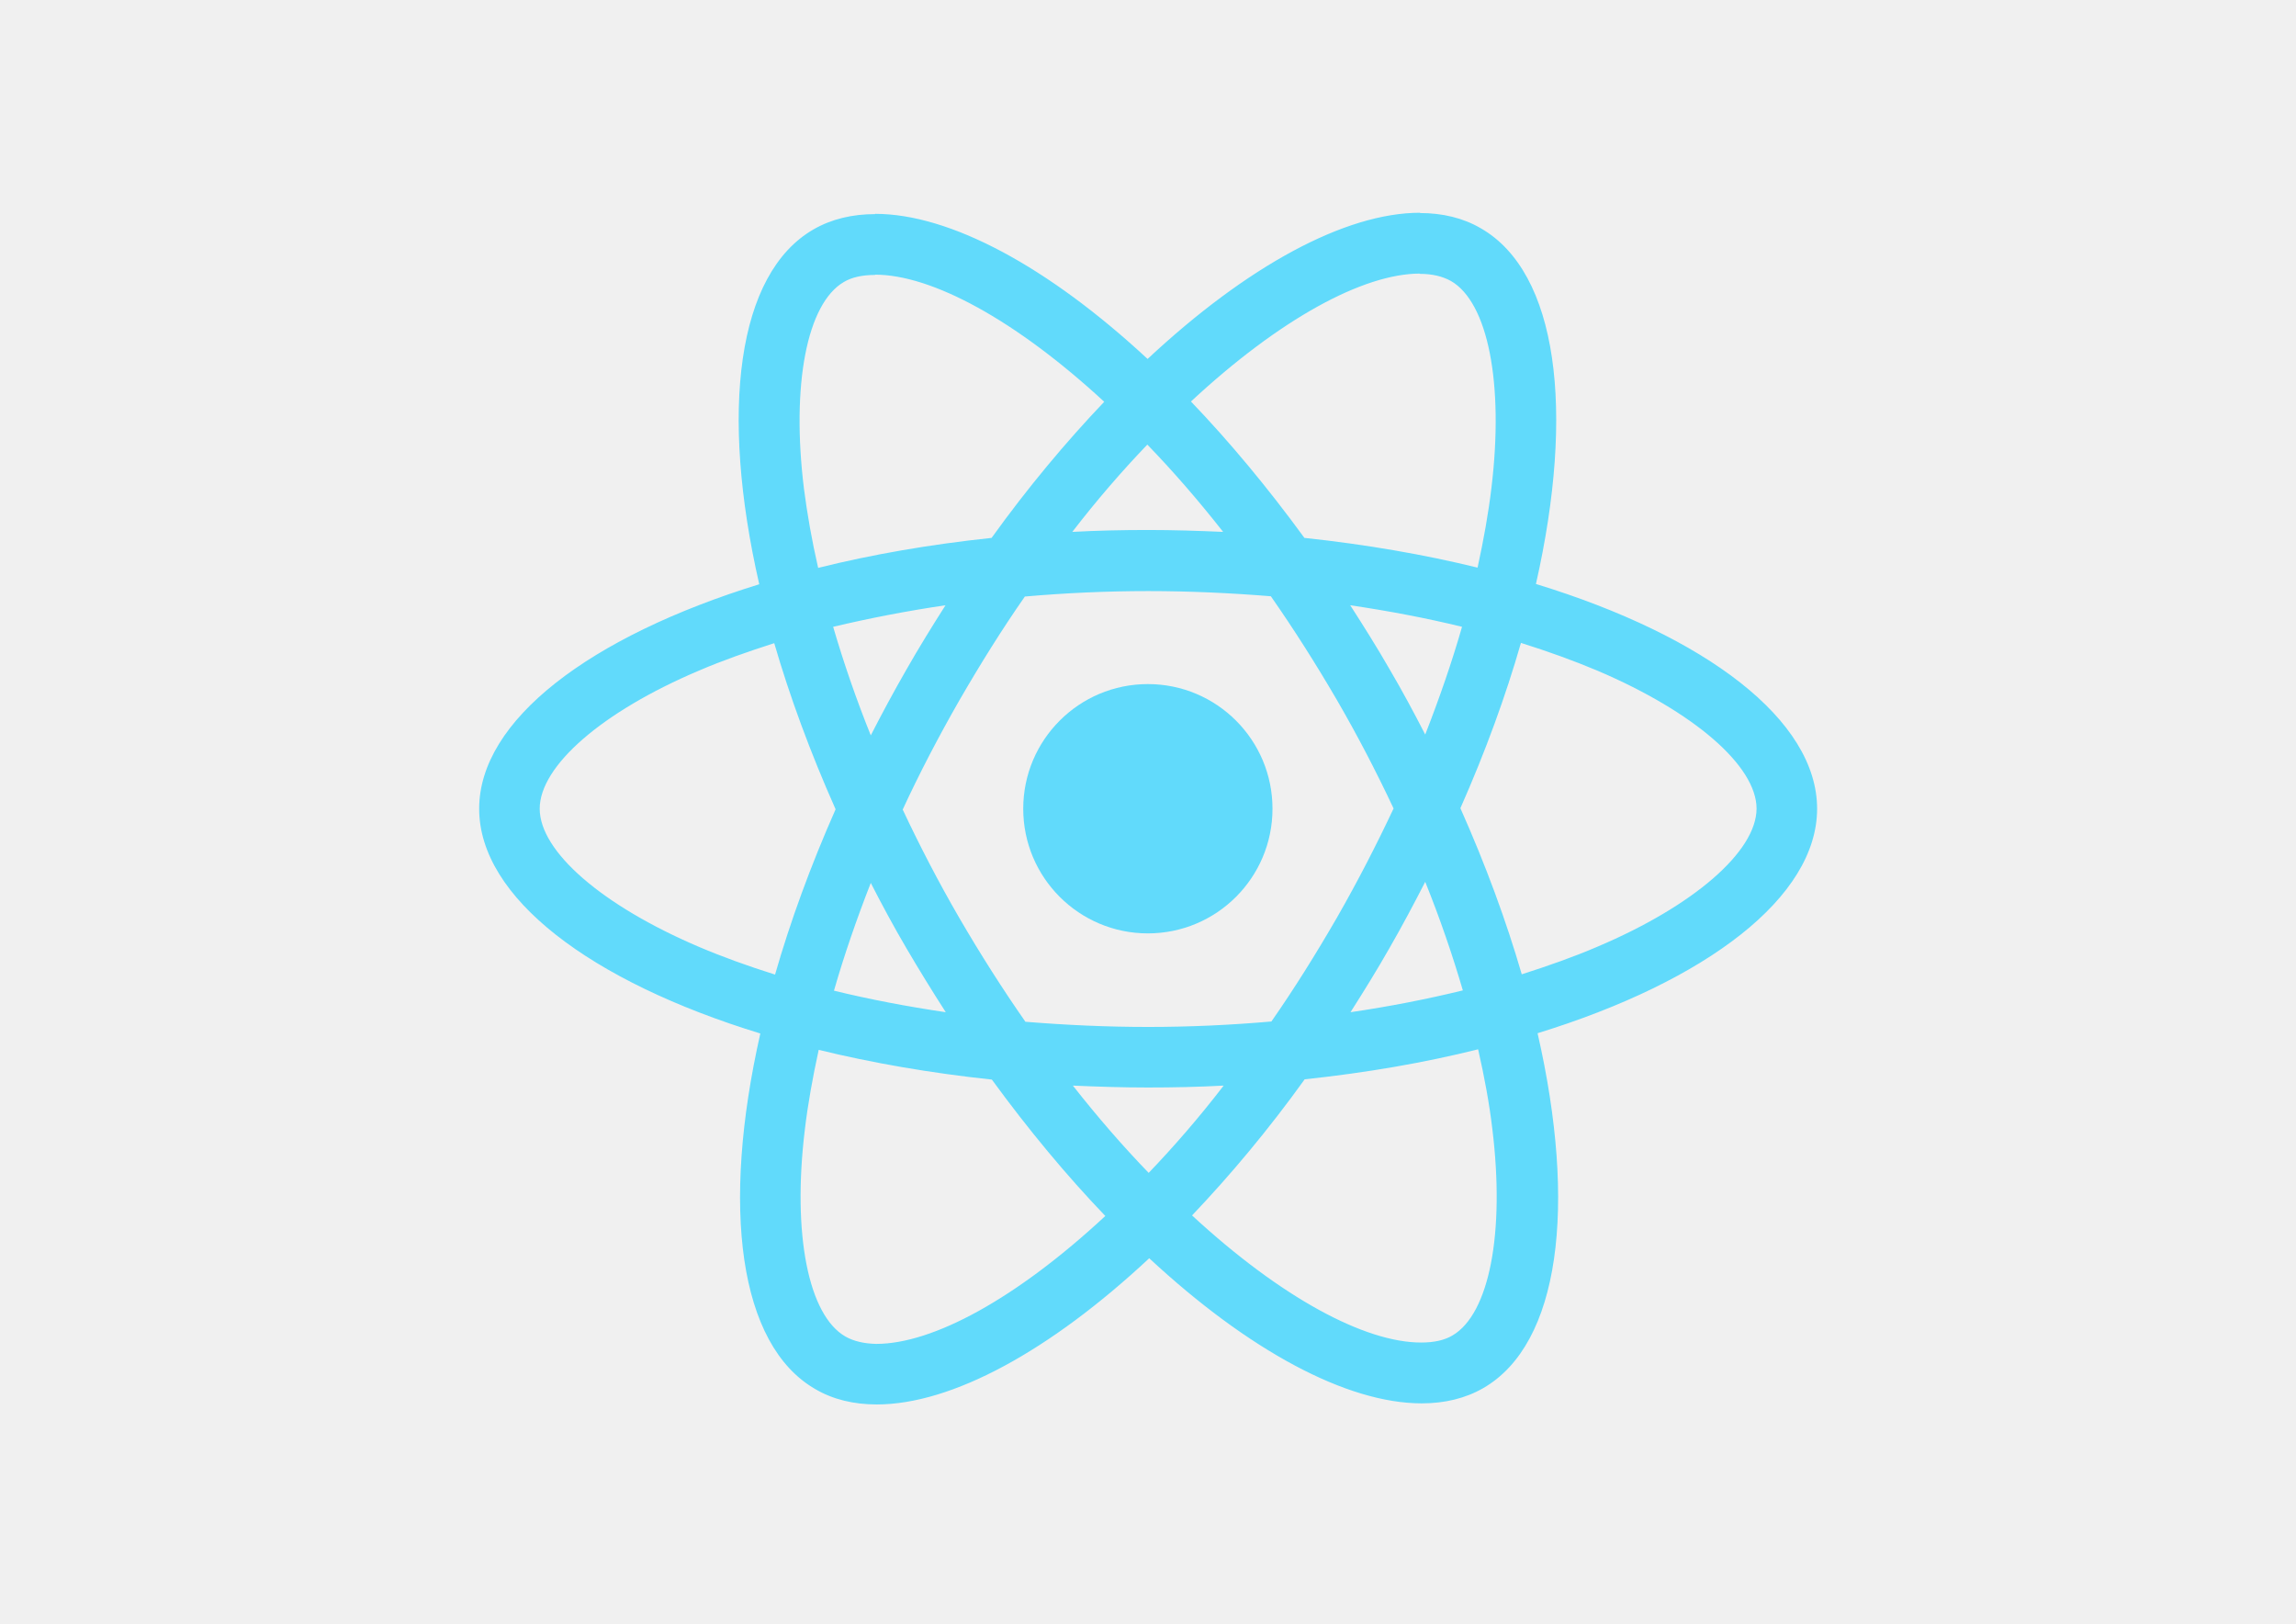
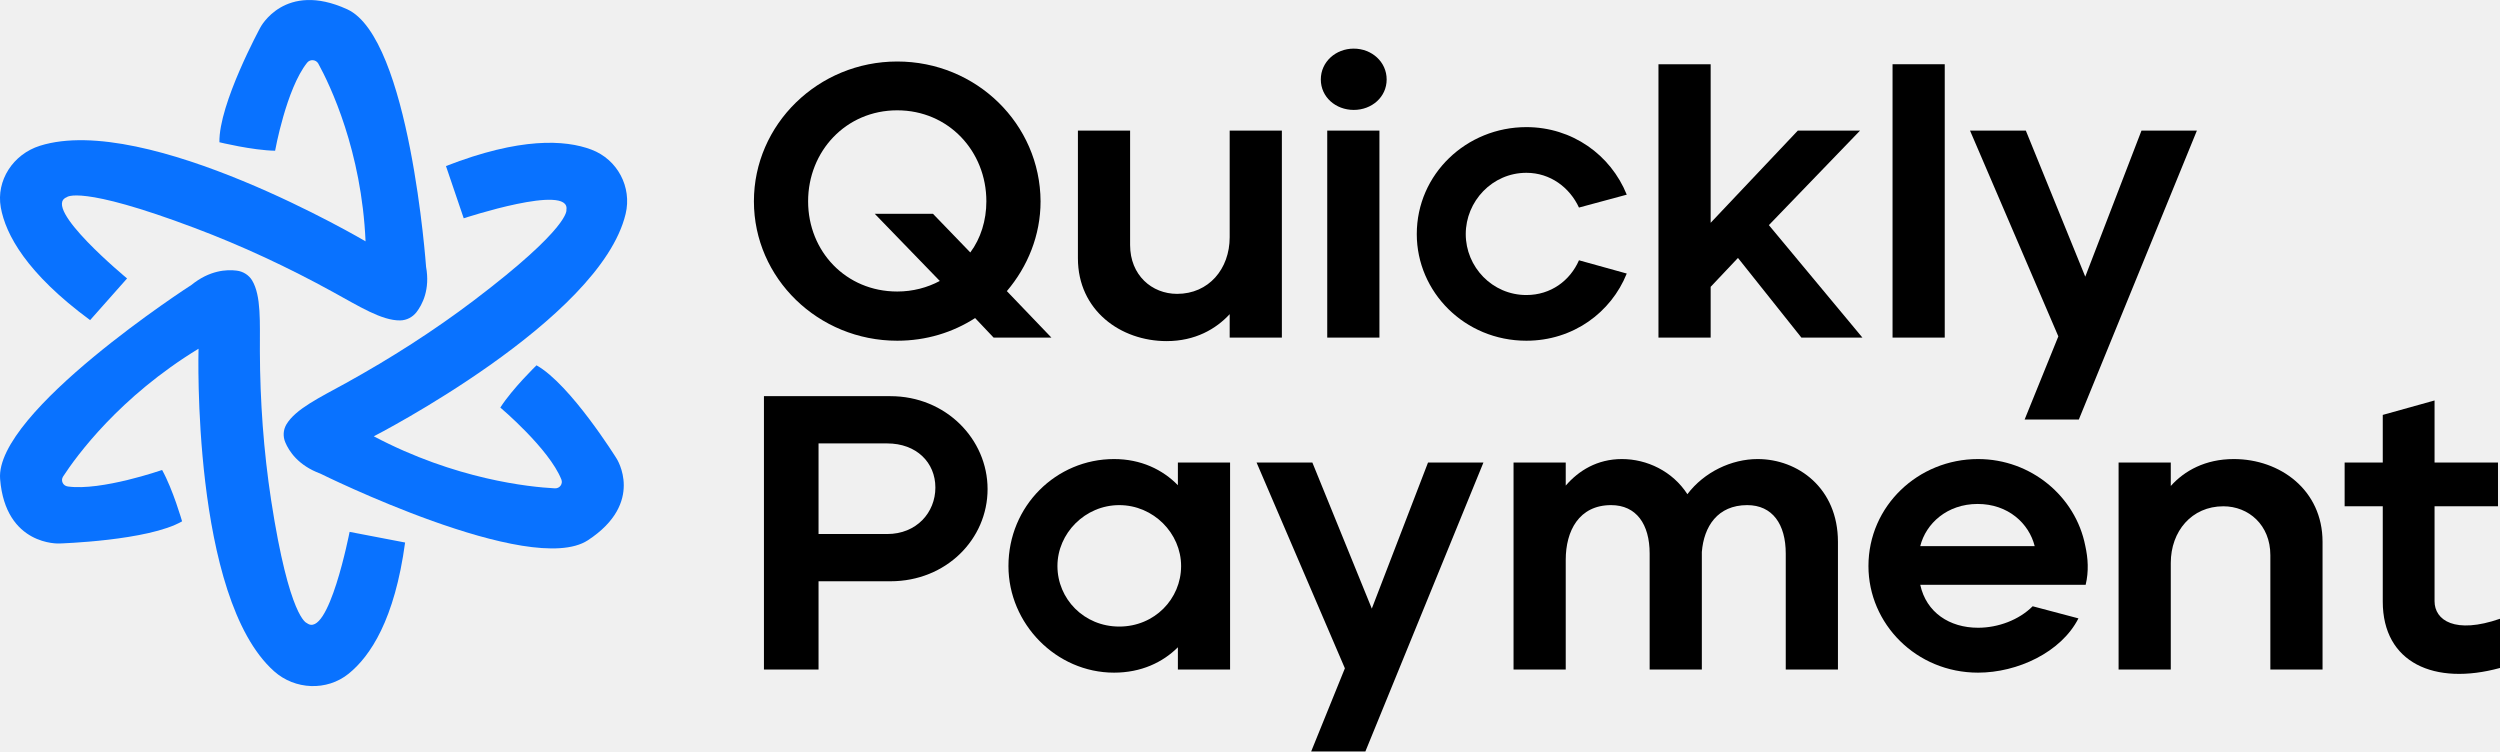
- <svg xmlns="http://www.w3.org/2000/svg" viewBox="0 0 841.9 595.3">
-   <g fill="#61DAFB">
-     <path d="M666.3 296.5c0-32.5-40.7-63.3-103.1-82.4 14.4-63.6 8-114.2-20.2-130.4-6.5-3.8-14.1-5.6-22.4-5.6v22.3c4.6 0 8.3.9 11.4 2.6 13.6 7.8 19.5 37.5 14.9 75.7-1.1 9.4-2.9 19.3-5.1 29.4-19.6-4.8-41-8.5-63.5-10.9-13.5-18.5-27.5-35.3-41.6-50 32.6-30.3 63.2-46.9 84-46.9V78c-27.5 0-63.5 19.6-99.9 53.6-36.4-33.8-72.4-53.2-99.9-53.2v22.3c20.7 0 51.4 16.5 84 46.6-14 14.7-28 31.4-41.3 49.9-22.6 2.4-44 6.1-63.6 11-2.3-10-4-19.7-5.2-29-4.7-38.2 1.1-67.9 14.6-75.8 3-1.8 6.9-2.6 11.5-2.6V78.5c-8.4 0-16 1.8-22.6 5.6-28.1 16.2-34.4 66.7-19.9 130.1-62.2 19.2-102.7 49.9-102.7 82.3 0 32.5 40.7 63.3 103.1 82.4-14.4 63.6-8 114.2 20.2 130.4 6.5 3.8 14.1 5.6 22.5 5.6 27.5 0 63.5-19.6 99.9-53.6 36.4 33.8 72.4 53.2 99.9 53.2 8.4 0 16-1.8 22.6-5.6 28.1-16.2 34.4-66.7 19.9-130.1 62-19.1 102.5-49.9 102.5-82.3zm-130.2-66.7c-3.7 12.9-8.3 26.2-13.5 39.5-4.1-8-8.4-16-13.1-24-4.6-8-9.5-15.8-14.4-23.4 14.2 2.1 27.9 4.7 41 7.9zm-45.8 106.5c-7.8 13.5-15.8 26.3-24.1 38.2-14.9 1.3-30 2-45.2 2-15.1 0-30.2-.7-45-1.9-8.3-11.9-16.4-24.6-24.2-38-7.6-13.1-14.5-26.4-20.8-39.8 6.2-13.4 13.2-26.8 20.7-39.9 7.8-13.5 15.8-26.3 24.1-38.2 14.9-1.3 30-2 45.2-2 15.1 0 30.2.7 45 1.9 8.3 11.9 16.4 24.6 24.2 38 7.6 13.1 14.5 26.4 20.8 39.8-6.3 13.4-13.2 26.8-20.7 39.9zm32.3-13c5.4 13.4 10 26.8 13.8 39.8-13.1 3.2-26.9 5.9-41.2 8 4.9-7.7 9.8-15.6 14.4-23.7 4.6-8 8.9-16.1 13-24.1zM421.2 430c-9.3-9.6-18.6-20.3-27.8-32 9 .4 18.2.7 27.5.7 9.4 0 18.7-.2 27.8-.7-9 11.7-18.3 22.4-27.5 32zm-74.4-58.9c-14.2-2.1-27.9-4.7-41-7.9 3.7-12.9 8.3-26.2 13.5-39.5 4.1 8 8.4 16 13.1 24 4.7 8 9.5 15.8 14.4 23.4zM420.7 163c9.3 9.6 18.6 20.3 27.8 32-9-.4-18.2-.7-27.5-.7-9.4 0-18.7.2-27.8.7 9-11.7 18.3-22.4 27.5-32zm-74 58.9c-4.9 7.7-9.8 15.6-14.4 23.7-4.6 8-8.9 16-13 24-5.4-13.4-10-26.8-13.8-39.8 13.1-3.1 26.9-5.8 41.2-7.9zm-90.5 125.2c-35.4-15.1-58.3-34.9-58.3-50.6 0-15.7 22.9-35.6 58.3-50.6 8.6-3.7 18-7 27.7-10.1 5.7 19.6 13.2 40 22.5 60.9-9.2 20.8-16.6 41.1-22.2 60.6-9.9-3.1-19.3-6.5-28-10.2zM310 490c-13.6-7.8-19.5-37.5-14.9-75.7 1.1-9.4 2.9-19.3 5.1-29.4 19.6 4.8 41 8.5 63.5 10.9 13.5 18.5 27.5 35.3 41.6 50-32.6 30.3-63.2 46.9-84 46.9-4.5-.1-8.3-1-11.3-2.7zm237.2-76.2c4.7 38.2-1.1 67.9-14.6 75.8-3 1.8-6.9 2.6-11.5 2.6-20.7 0-51.4-16.5-84-46.6 14-14.7 28-31.4 41.3-49.9 22.6-2.4 44-6.1 63.6-11 2.3 10.1 4.1 19.8 5.2 29.1zm38.5-66.7c-8.6 3.7-18 7-27.7 10.1-5.7-19.6-13.2-40-22.5-60.9 9.2-20.8 16.6-41.1 22.2-60.6 9.9 3.1 19.3 6.5 28.1 10.2 35.4 15.1 58.3 34.9 58.3 50.6-.1 15.7-23 35.6-58.4 50.6zM320.8 78.4z" />
-     <circle cx="420.9" cy="296.5" r="45.7" />
-     <path d="M520.5 78.1z" />
+ <svg xmlns="http://www.w3.org/2000/svg" width="163" height="49" viewBox="0 0 163 49" fill="none">
+   <g clip-path="url(#clip0_32_4)">
+     <path d="M10.569 30.642C10.569 30.642 6.61 32.024 4.418 31.718C4.103 31.674 3.946 31.336 4.11 31.075C4.987 29.726 7.794 25.875 12.945 22.737C12.945 22.737 12.474 38.956 17.873 43.768C19.227 44.977 21.308 45.073 22.729 43.927C24.149 42.781 25.733 40.394 26.413 35.372L22.794 34.678C22.794 34.678 21.426 41.718 20.006 40.623C20.006 40.623 18.867 40.356 17.676 32.603C17.186 29.395 16.956 26.155 16.944 22.909C16.937 21.018 17.042 19.28 16.433 18.275C16.217 17.925 15.844 17.695 15.432 17.645C14.79 17.562 13.671 17.613 12.48 18.58C12.467 18.58 -0.347 26.861 0.007 31.235C0.36 35.607 3.861 35.436 3.861 35.436C3.861 35.436 9.679 35.264 11.872 33.991C11.872 33.991 11.276 31.916 10.569 30.642Z" fill="#0972FF" />
+     <path d="M32.624 26.575C32.624 26.575 35.804 29.255 36.603 31.266C36.714 31.553 36.491 31.858 36.177 31.839C34.541 31.756 29.705 31.266 24.371 28.447C24.371 28.447 39.135 20.884 40.791 13.946C41.21 12.202 40.267 10.395 38.553 9.752C36.838 9.109 33.913 8.943 29.077 10.827L30.235 14.233C30.235 14.233 37.211 11.935 36.93 13.679C36.93 13.679 37.251 14.774 30.89 19.592C28.259 21.585 25.464 23.367 22.565 24.971C20.87 25.907 19.267 26.664 18.671 27.676C18.462 28.033 18.442 28.459 18.599 28.835C18.841 29.414 19.437 30.343 20.883 30.878C20.883 30.878 34.587 37.676 38.33 35.225C42.074 32.775 40.202 29.898 40.202 29.898C40.202 29.898 37.192 25.054 34.98 23.819C34.98 23.819 33.409 25.34 32.624 26.569V26.575Z" fill="#0972FF" />
+     <path d="M17.938 9.822C17.938 9.822 18.664 5.793 20.025 4.087C20.215 3.845 20.601 3.877 20.752 4.144C21.524 5.551 23.579 9.835 23.834 15.735C23.834 15.735 9.574 7.314 2.604 9.504C0.85 10.057 -0.262 11.77 0.052 13.527C0.366 15.283 1.727 17.817 5.876 20.872L8.285 18.154C8.285 18.154 2.67 13.52 4.352 12.858C4.352 12.858 5.157 12.024 12.676 14.857C15.785 16.028 18.795 17.435 21.701 19.033C23.396 19.962 24.894 20.91 26.092 20.891C26.511 20.885 26.897 20.681 27.152 20.357C27.538 19.854 28.049 18.88 27.78 17.397C27.78 17.397 26.72 2.47 22.637 0.605C18.553 -1.26 16.976 1.789 16.976 1.789C16.976 1.789 14.253 6.792 14.306 9.275C14.306 9.275 16.459 9.803 17.944 9.828L17.938 9.822Z" fill="#0972FF" />
+     <path d="M49.155 13.125C49.155 8.109 53.343 4.01 58.5 4.01C63.657 4.01 67.819 8.084 67.845 13.125C67.845 15.34 67.008 17.377 65.647 18.981L68.552 22.011H64.783L63.578 20.738C62.113 21.68 60.385 22.215 58.5 22.215C53.343 22.215 49.155 18.141 49.155 13.125ZM61.275 18.319L57.034 13.94H60.83L63.264 16.461C63.945 15.544 64.311 14.373 64.311 13.125C64.311 9.866 61.851 7.193 58.5 7.193C55.149 7.193 52.689 9.866 52.689 13.125C52.689 16.384 55.149 19.007 58.5 19.007C59.521 19.007 60.463 18.752 61.275 18.319Z" fill="black" />
+     <path d="M70.28 16.843V8.517H73.683V15.977C73.683 17.937 75.096 19.16 76.746 19.16C78.814 19.16 80.175 17.53 80.175 15.468V8.517H83.578V22.011H80.175V20.483C79.285 21.451 77.924 22.24 76.065 22.24C73.055 22.24 70.28 20.229 70.28 16.843Z" fill="black" />
+     <path d="M86.117 5.181C86.117 4.036 87.086 3.17 88.264 3.17C89.442 3.17 90.41 4.036 90.41 5.181C90.41 6.327 89.442 7.167 88.264 7.167C87.086 7.167 86.117 6.327 86.117 5.181ZM86.536 22.011V8.517H89.939V22.011H86.536Z" fill="black" />
+     <path d="M92.374 15.264C92.374 11.343 95.62 8.288 99.52 8.288C102.504 8.288 105.017 10.095 106.064 12.692L102.949 13.533C102.347 12.234 101.091 11.267 99.52 11.267C97.295 11.267 95.567 13.125 95.567 15.264C95.567 17.403 97.295 19.236 99.52 19.236C101.117 19.236 102.373 18.294 102.949 16.97L106.064 17.835C105.043 20.382 102.557 22.215 99.52 22.215C95.489 22.215 92.374 19.032 92.374 15.264Z" fill="black" />
+     <path d="M108.132 22.011V4.188H111.535V14.526L117.216 8.517H121.273L115.331 14.678L121.43 22.011H117.451L113.315 16.817L111.535 18.701V22.011H108.132Z" fill="black" />
+     <path d="M123.394 22.011V4.188H126.797V22.011H123.394Z" fill="black" />
+     <path d="M134.205 21.935L128.446 8.517H132.085L135.959 18.039L139.624 8.517H143.237L135.54 27.352H132.006L134.205 21.928V21.935Z" fill="black" />
+     <path d="M49.809 43.653V25.83H58.055C61.667 25.83 64.39 28.631 64.39 31.89C64.39 35.149 61.694 37.899 58.055 37.899H53.369V43.653H49.809ZM53.369 34.818H57.846C59.757 34.818 60.987 33.418 60.987 31.788C60.987 30.159 59.757 28.911 57.846 28.911H53.369V34.818Z" fill="black" />
+     <path d="M65.751 36.906C65.751 32.985 68.867 29.93 72.636 29.93C74.39 29.93 75.804 30.617 76.798 31.636V30.159H80.201V43.653H76.798V42.202C75.804 43.195 74.39 43.857 72.636 43.857C68.867 43.857 65.751 40.674 65.751 36.906ZM77.008 36.906C77.008 34.767 75.201 32.934 72.976 32.934C70.751 32.934 68.945 34.767 68.945 36.906C68.945 39.045 70.673 40.852 72.976 40.852C75.28 40.852 77.008 39.045 77.008 36.906Z" fill="black" />
+     <path d="M87.688 43.577L81.929 30.159H85.567L89.442 39.681L93.106 30.159H96.719L89.023 48.994H85.489L87.688 43.57V43.577Z" fill="black" />
+     <path d="M98.683 43.653V30.159H102.086V31.661C102.923 30.693 104.128 29.93 105.751 29.93C107.374 29.93 109.049 30.719 110.017 32.221C111.117 30.77 112.897 29.93 114.598 29.93C117.216 29.93 119.834 31.814 119.834 35.327V43.653H116.431V36.091C116.431 34.182 115.567 32.934 113.918 32.934C111.981 32.934 111.091 34.334 110.96 35.989V43.653H107.557V36.091C107.557 34.182 106.693 32.934 105.044 32.934C102.95 32.934 102.086 34.614 102.086 36.499V43.653H98.683Z" fill="black" />
+     <path d="M121.823 36.906C121.823 32.985 125.069 29.93 128.97 29.93C132.425 29.93 135.331 32.374 135.959 35.582C136.142 36.397 136.195 37.262 135.985 38.128H125.2C125.593 39.936 127.111 40.929 128.97 40.929C130.279 40.929 131.64 40.42 132.53 39.528L135.514 40.318C134.388 42.533 131.535 43.857 128.97 43.857C124.938 43.857 121.823 40.674 121.823 36.906ZM132.661 35.607C132.294 34.131 130.933 32.858 128.943 32.858C126.954 32.858 125.567 34.131 125.2 35.607H132.661Z" fill="black" />
+     <path d="M138.132 43.653V30.159H141.535V31.686C142.425 30.693 143.786 29.93 145.645 29.93C148.655 29.93 151.43 31.941 151.43 35.327V43.653H148.027V36.193C148.027 34.233 146.613 33.01 144.964 33.01C142.896 33.01 141.535 34.64 141.535 36.702V43.653H138.132Z" fill="black" />
+     <path d="M163 43.551C158.733 44.722 155.356 43.22 155.356 39.223V33.01H152.87V30.159H155.356V27.052L158.733 26.11V30.159H162.869V33.01H158.733V39.197C158.733 40.445 160.068 41.362 163 40.343V43.551Z" fill="black" />
  </g>
+   <defs>
+     <clipPath id="clip0_32_4">
+       <rect width="163" height="49" fill="white" />
+     </clipPath>
+   </defs>
</svg>
